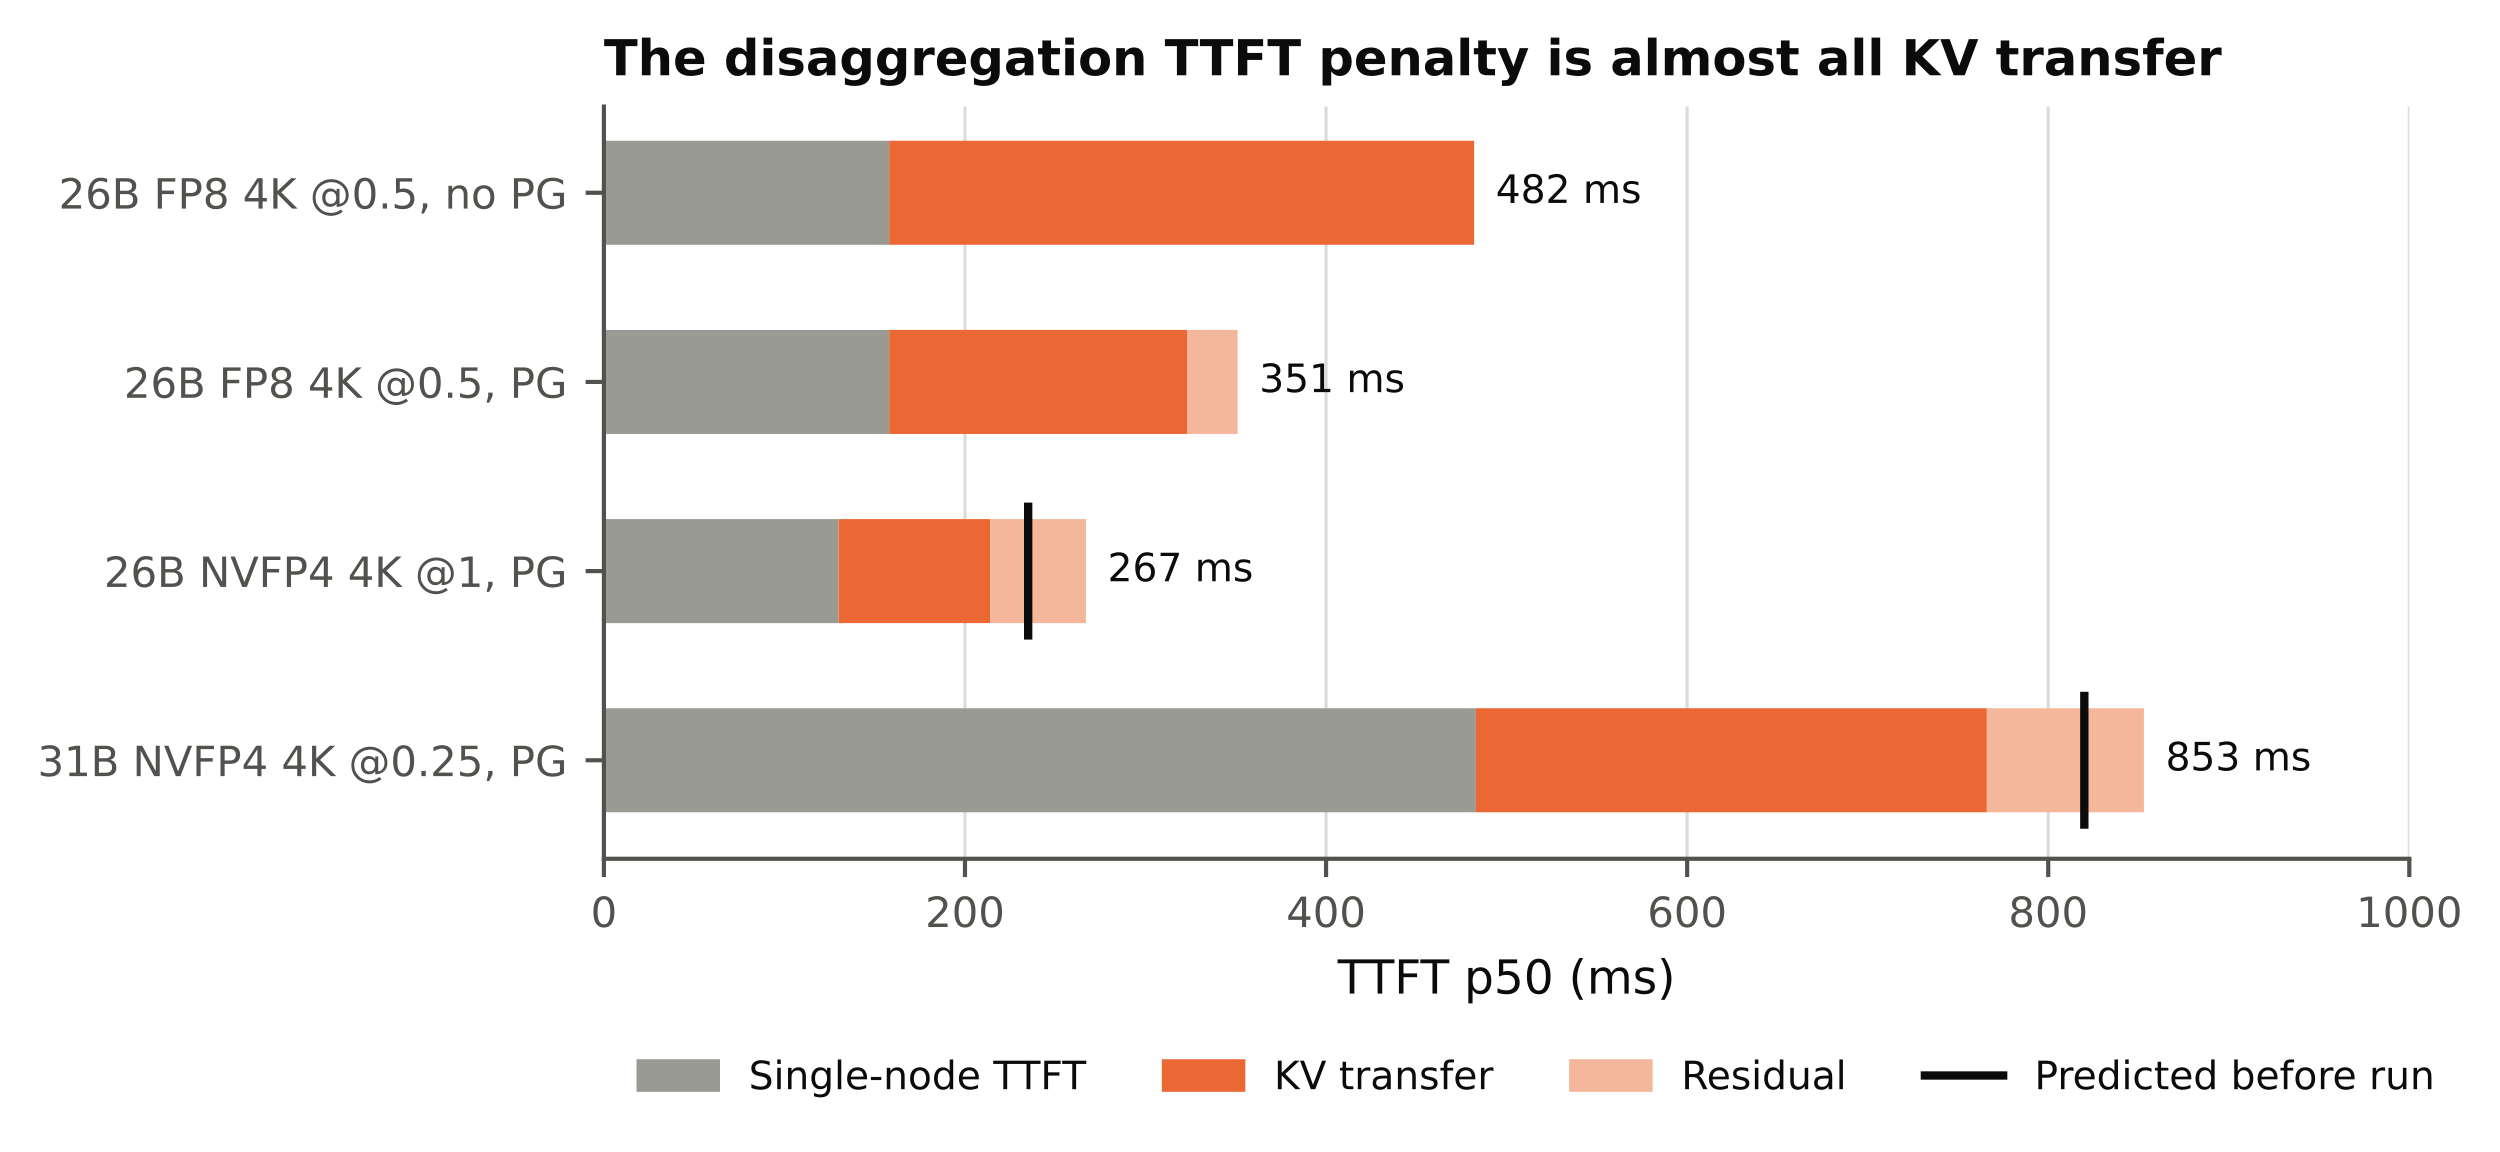
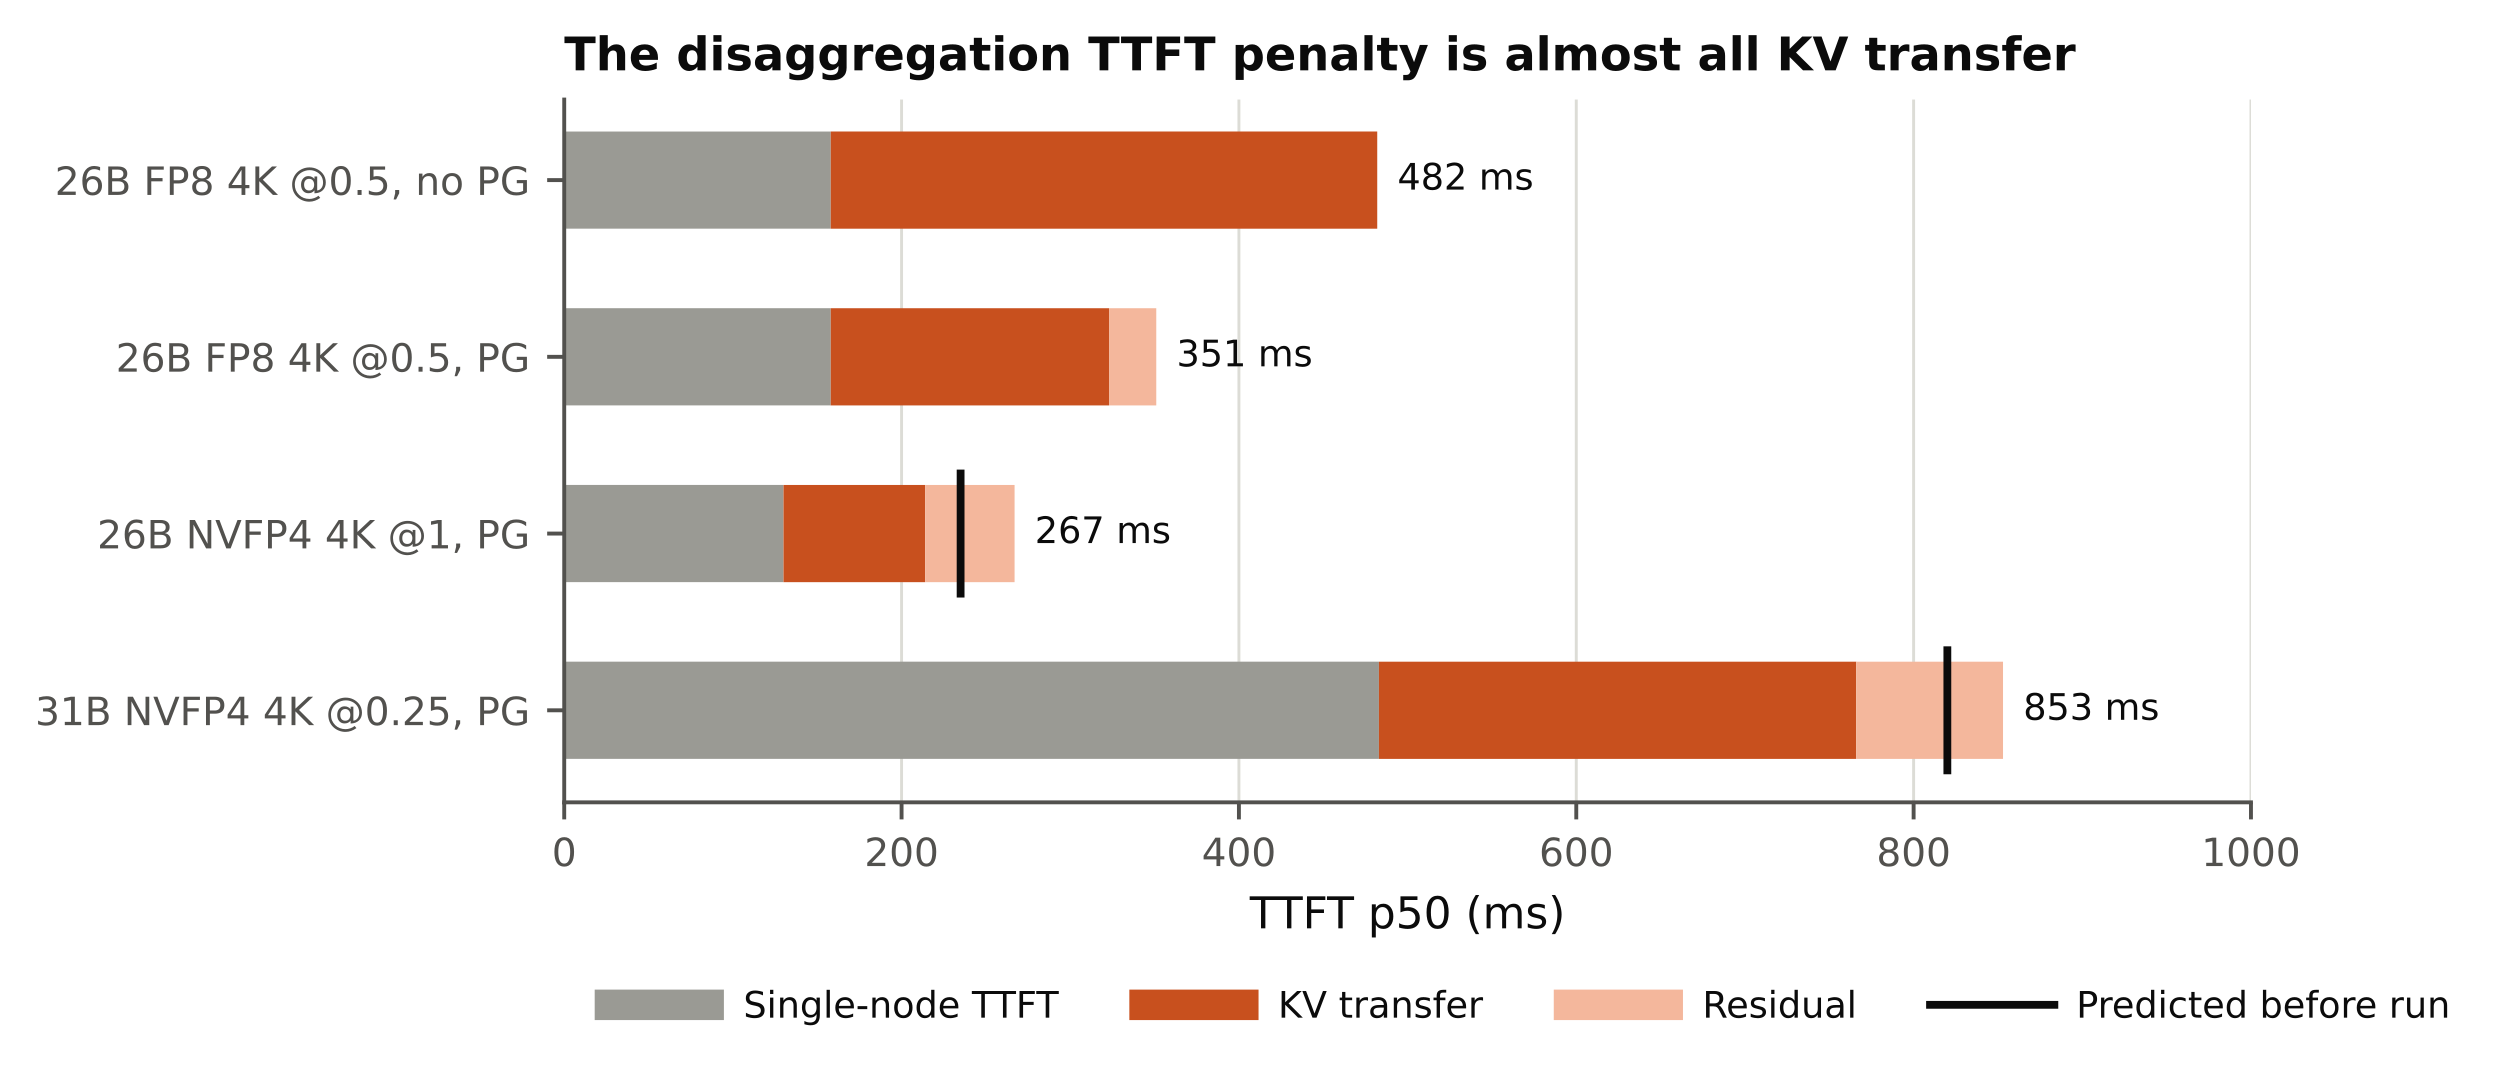
- <svg xmlns="http://www.w3.org/2000/svg" xmlns:xlink="http://www.w3.org/1999/xlink" width="479.065pt" height="220.725pt" viewBox="0 0 479.065 220.725" version="1.1">
+ <svg xmlns="http://www.w3.org/2000/svg" xmlns:xlink="http://www.w3.org/1999/xlink" width="512.763pt" height="220.725pt" viewBox="0 0 512.763 220.725" version="1.1">
  <defs>
    <style type="text/css">*{stroke-linejoin: round; stroke-linecap: butt}</style>
  </defs>
  <g id="figure_1">
    <g id="patch_1">
-       <path d="M 0 220.725  L 479.065 220.725  L 479.065 0  L 0 0  L 0 220.725  z " style="fill: none" />
+       <path d="M 0 220.725  L 512.763 220.725  L 512.763 0  L 0 0  L 0 220.725  z " style="fill: none" />
    </g>
    <g id="axes_1">
      <g id="patch_2">
        <path d="M 115.725 164.563  L 461.685 164.563  L 461.685 20.419  L 115.725 20.419  L 115.725 164.563  z " style="fill: none" />
      </g>
      <g id="matplotlib.axis_1">
        <g id="xtick_1">
          <g id="line2d_1">
-             <path d="M 115.725 164.563  L 115.725 20.419  " clip-path="url(#pfe36db0fba)" style="fill: none; stroke: #dcdcd6; stroke-width: 0.6; stroke-linecap: square" />
+             <path d="M 115.725 164.563  L 115.725 20.419  " clip-path="url(#p13a1f63476)" style="fill: none; stroke: #dcdcd6; stroke-width: 0.6; stroke-linecap: square" />
          </g>
          <g id="line2d_2">
            <defs>
-               <path id="m3819ad3ea7" d="M 0 0  L 0 3.5  " style="stroke: #52514e; stroke-width: 0.8" />
+               <path id="mb42c0a2be0" d="M 0 0  L 0 3.5  " style="stroke: #52514e; stroke-width: 0.8" />
            </defs>
            <g>
-               <use xlink:href="#m3819ad3ea7" x="115.725" y="164.563" style="fill: #52514e; stroke: #52514e; stroke-width: 0.8" />
+               <use xlink:href="#mb42c0a2be0" x="115.725" y="164.563" style="fill: #52514e; stroke: #52514e; stroke-width: 0.8" />
            </g>
          </g>
          <g id="text_1">
            <text style="font-size: 8px; font-family: 'DejaVu Sans', 'Bitstream Vera Sans', 'Computer Modern Sans Serif', 'Lucida Grande', 'Verdana', 'Geneva', 'Lucid', 'Arial', 'Helvetica', 'Avant Garde', sans-serif; text-anchor: middle; fill: #52514e" x="115.725" y="177.641" transform="rotate(-0 115.725 177.6406)">0</text>
          </g>
        </g>
        <g id="xtick_2">
          <g id="line2d_3">
-             <path d="M 184.917 164.563  L 184.917 20.419  " clip-path="url(#pfe36db0fba)" style="fill: none; stroke: #dcdcd6; stroke-width: 0.6; stroke-linecap: square" />
+             <path d="M 184.917 164.563  L 184.917 20.419  " clip-path="url(#p13a1f63476)" style="fill: none; stroke: #dcdcd6; stroke-width: 0.6; stroke-linecap: square" />
          </g>
          <g id="line2d_4">
            <g>
-               <use xlink:href="#m3819ad3ea7" x="184.917" y="164.563" style="fill: #52514e; stroke: #52514e; stroke-width: 0.8" />
+               <use xlink:href="#mb42c0a2be0" x="184.917" y="164.563" style="fill: #52514e; stroke: #52514e; stroke-width: 0.8" />
            </g>
          </g>
          <g id="text_2">
            <text style="font-size: 8px; font-family: 'DejaVu Sans', 'Bitstream Vera Sans', 'Computer Modern Sans Serif', 'Lucida Grande', 'Verdana', 'Geneva', 'Lucid', 'Arial', 'Helvetica', 'Avant Garde', sans-serif; text-anchor: middle; fill: #52514e" x="184.917" y="177.641" transform="rotate(-0 184.917 177.6406)">200</text>
          </g>
        </g>
        <g id="xtick_3">
          <g id="line2d_5">
-             <path d="M 254.109 164.563  L 254.109 20.419  " clip-path="url(#pfe36db0fba)" style="fill: none; stroke: #dcdcd6; stroke-width: 0.6; stroke-linecap: square" />
+             <path d="M 254.109 164.563  L 254.109 20.419  " clip-path="url(#p13a1f63476)" style="fill: none; stroke: #dcdcd6; stroke-width: 0.6; stroke-linecap: square" />
          </g>
          <g id="line2d_6">
            <g>
-               <use xlink:href="#m3819ad3ea7" x="254.109" y="164.563" style="fill: #52514e; stroke: #52514e; stroke-width: 0.8" />
+               <use xlink:href="#mb42c0a2be0" x="254.109" y="164.563" style="fill: #52514e; stroke: #52514e; stroke-width: 0.8" />
            </g>
          </g>
          <g id="text_3">
            <text style="font-size: 8px; font-family: 'DejaVu Sans', 'Bitstream Vera Sans', 'Computer Modern Sans Serif', 'Lucida Grande', 'Verdana', 'Geneva', 'Lucid', 'Arial', 'Helvetica', 'Avant Garde', sans-serif; text-anchor: middle; fill: #52514e" x="254.109" y="177.641" transform="rotate(-0 254.109 177.6406)">400</text>
          </g>
        </g>
        <g id="xtick_4">
          <g id="line2d_7">
-             <path d="M 323.301 164.563  L 323.301 20.419  " clip-path="url(#pfe36db0fba)" style="fill: none; stroke: #dcdcd6; stroke-width: 0.6; stroke-linecap: square" />
+             <path d="M 323.301 164.563  L 323.301 20.419  " clip-path="url(#p13a1f63476)" style="fill: none; stroke: #dcdcd6; stroke-width: 0.6; stroke-linecap: square" />
          </g>
          <g id="line2d_8">
            <g>
-               <use xlink:href="#m3819ad3ea7" x="323.301" y="164.563" style="fill: #52514e; stroke: #52514e; stroke-width: 0.8" />
+               <use xlink:href="#mb42c0a2be0" x="323.301" y="164.563" style="fill: #52514e; stroke: #52514e; stroke-width: 0.8" />
            </g>
          </g>
          <g id="text_4">
            <text style="font-size: 8px; font-family: 'DejaVu Sans', 'Bitstream Vera Sans', 'Computer Modern Sans Serif', 'Lucida Grande', 'Verdana', 'Geneva', 'Lucid', 'Arial', 'Helvetica', 'Avant Garde', sans-serif; text-anchor: middle; fill: #52514e" x="323.301" y="177.641" transform="rotate(-0 323.301 177.6406)">600</text>
          </g>
        </g>
        <g id="xtick_5">
          <g id="line2d_9">
-             <path d="M 392.493 164.563  L 392.493 20.419  " clip-path="url(#pfe36db0fba)" style="fill: none; stroke: #dcdcd6; stroke-width: 0.6; stroke-linecap: square" />
+             <path d="M 392.493 164.563  L 392.493 20.419  " clip-path="url(#p13a1f63476)" style="fill: none; stroke: #dcdcd6; stroke-width: 0.6; stroke-linecap: square" />
          </g>
          <g id="line2d_10">
            <g>
-               <use xlink:href="#m3819ad3ea7" x="392.493" y="164.563" style="fill: #52514e; stroke: #52514e; stroke-width: 0.8" />
+               <use xlink:href="#mb42c0a2be0" x="392.493" y="164.563" style="fill: #52514e; stroke: #52514e; stroke-width: 0.8" />
            </g>
          </g>
          <g id="text_5">
            <text style="font-size: 8px; font-family: 'DejaVu Sans', 'Bitstream Vera Sans', 'Computer Modern Sans Serif', 'Lucida Grande', 'Verdana', 'Geneva', 'Lucid', 'Arial', 'Helvetica', 'Avant Garde', sans-serif; text-anchor: middle; fill: #52514e" x="392.493" y="177.641" transform="rotate(-0 392.493 177.6406)">800</text>
          </g>
        </g>
        <g id="xtick_6">
          <g id="line2d_11">
-             <path d="M 461.685 164.563  L 461.685 20.419  " clip-path="url(#pfe36db0fba)" style="fill: none; stroke: #dcdcd6; stroke-width: 0.6; stroke-linecap: square" />
+             <path d="M 461.685 164.563  L 461.685 20.419  " clip-path="url(#p13a1f63476)" style="fill: none; stroke: #dcdcd6; stroke-width: 0.6; stroke-linecap: square" />
          </g>
          <g id="line2d_12">
            <g>
-               <use xlink:href="#m3819ad3ea7" x="461.685" y="164.563" style="fill: #52514e; stroke: #52514e; stroke-width: 0.8" />
+               <use xlink:href="#mb42c0a2be0" x="461.685" y="164.563" style="fill: #52514e; stroke: #52514e; stroke-width: 0.8" />
            </g>
          </g>
          <g id="text_6">
            <text style="font-size: 8px; font-family: 'DejaVu Sans', 'Bitstream Vera Sans', 'Computer Modern Sans Serif', 'Lucida Grande', 'Verdana', 'Geneva', 'Lucid', 'Arial', 'Helvetica', 'Avant Garde', sans-serif; text-anchor: middle; fill: #52514e" x="461.685" y="177.641" transform="rotate(-0 461.685 177.6406)">1000</text>
          </g>
        </g>
        <g id="text_7">
          <text style="font-size: 9px; font-family: 'DejaVu Sans', 'Bitstream Vera Sans', 'Computer Modern Sans Serif', 'Lucida Grande', 'Verdana', 'Geneva', 'Lucid', 'Arial', 'Helvetica', 'Avant Garde', sans-serif; text-anchor: middle; fill: #0b0b0b" x="288.705" y="190.4" transform="rotate(-0 288.705 190.4004)">TTFT p50 (ms)</text>
        </g>
      </g>
      <g id="matplotlib.axis_2">
        <g id="ytick_1">
          <g id="line2d_13">
            <defs>
-               <path id="mcbf68681e4" d="M 0 0  L -3.5 0  " style="stroke: #52514e; stroke-width: 0.8" />
+               <path id="m9e237a70ac" d="M 0 0  L -3.5 0  " style="stroke: #52514e; stroke-width: 0.8" />
            </defs>
            <g>
-               <use xlink:href="#mcbf68681e4" x="115.725" y="36.939" style="fill: #52514e; stroke: #52514e; stroke-width: 0.8" />
+               <use xlink:href="#m9e237a70ac" x="115.725" y="36.939" style="fill: #52514e; stroke: #52514e; stroke-width: 0.8" />
            </g>
          </g>
          <g id="text_8">
            <text style="font-size: 8px; font-family: 'DejaVu Sans', 'Bitstream Vera Sans', 'Computer Modern Sans Serif', 'Lucida Grande', 'Verdana', 'Geneva', 'Lucid', 'Arial', 'Helvetica', 'Avant Garde', sans-serif; text-anchor: end; fill: #52514e" x="108.725" y="39.978" transform="rotate(-0 108.725 39.97804)">26B FP8 4K @0.5, no PG</text>
          </g>
        </g>
        <g id="ytick_2">
          <g id="line2d_14">
            <g>
-               <use xlink:href="#mcbf68681e4" x="115.725" y="73.188" style="fill: #52514e; stroke: #52514e; stroke-width: 0.8" />
+               <use xlink:href="#m9e237a70ac" x="115.725" y="73.188" style="fill: #52514e; stroke: #52514e; stroke-width: 0.8" />
            </g>
          </g>
          <g id="text_9">
            <text style="font-size: 8px; font-family: 'DejaVu Sans', 'Bitstream Vera Sans', 'Computer Modern Sans Serif', 'Lucida Grande', 'Verdana', 'Geneva', 'Lucid', 'Arial', 'Helvetica', 'Avant Garde', sans-serif; text-anchor: end; fill: #52514e" x="108.725" y="76.227" transform="rotate(-0 108.725 76.22701)">26B FP8 4K @0.5, PG</text>
          </g>
        </g>
        <g id="ytick_3">
          <g id="line2d_15">
            <g>
-               <use xlink:href="#mcbf68681e4" x="115.725" y="109.437" style="fill: #52514e; stroke: #52514e; stroke-width: 0.8" />
+               <use xlink:href="#m9e237a70ac" x="115.725" y="109.437" style="fill: #52514e; stroke: #52514e; stroke-width: 0.8" />
            </g>
          </g>
          <g id="text_10">
            <text style="font-size: 8px; font-family: 'DejaVu Sans', 'Bitstream Vera Sans', 'Computer Modern Sans Serif', 'Lucida Grande', 'Verdana', 'Geneva', 'Lucid', 'Arial', 'Helvetica', 'Avant Garde', sans-serif; text-anchor: end; fill: #52514e" x="108.725" y="112.476" transform="rotate(-0 108.725 112.476)">26B NVFP4 4K @1, PG</text>
          </g>
        </g>
        <g id="ytick_4">
          <g id="line2d_16">
            <g>
-               <use xlink:href="#mcbf68681e4" x="115.725" y="145.686" style="fill: #52514e; stroke: #52514e; stroke-width: 0.8" />
+               <use xlink:href="#m9e237a70ac" x="115.725" y="145.686" style="fill: #52514e; stroke: #52514e; stroke-width: 0.8" />
            </g>
          </g>
          <g id="text_11">
            <text style="font-size: 8px; font-family: 'DejaVu Sans', 'Bitstream Vera Sans', 'Computer Modern Sans Serif', 'Lucida Grande', 'Verdana', 'Geneva', 'Lucid', 'Arial', 'Helvetica', 'Avant Garde', sans-serif; text-anchor: end; fill: #52514e" x="108.725" y="148.725" transform="rotate(-0 108.725 148.7249)">31B NVFP4 4K @0.25, PG</text>
          </g>
        </g>
      </g>
      <g id="patch_3">
-         <path d="M 115.725 46.907  L 170.387 46.907  L 170.387 26.971  L 115.725 26.971  z " clip-path="url(#pfe36db0fba)" style="fill: #9a9a94" />
+         <path d="M 115.725 46.907  L 170.387 46.907  L 170.387 26.971  L 115.725 26.971  z " clip-path="url(#p13a1f63476)" style="fill: #9a9a94" />
      </g>
      <g id="patch_4">
-         <path d="M 170.387 46.907  L 282.478 46.907  L 282.478 26.971  L 170.387 26.971  z " clip-path="url(#pfe36db0fba)" style="fill: #eb6834" />
+         <path d="M 170.387 46.907  L 282.478 46.907  L 282.478 26.971  L 170.387 26.971  z " clip-path="url(#p13a1f63476)" style="fill: #c8501e" />
      </g>
      <g id="patch_5">
-         <path d="M 282.478 46.907  L 282.478 46.907  L 282.478 26.971  L 282.478 26.971  z " clip-path="url(#pfe36db0fba)" style="fill: #f4b79c" />
+         <path d="M 282.478 46.907  L 282.478 46.907  L 282.478 26.971  L 282.478 26.971  z " clip-path="url(#p13a1f63476)" style="fill: #f4b79c" />
      </g>
      <g id="patch_6">
-         <path d="M 115.725 83.156  L 170.387 83.156  L 170.387 63.219  L 115.725 63.219  z " clip-path="url(#pfe36db0fba)" style="fill: #9a9a94" />
+         <path d="M 115.725 83.156  L 170.387 83.156  L 170.387 63.219  L 115.725 63.219  z " clip-path="url(#p13a1f63476)" style="fill: #9a9a94" />
      </g>
      <g id="patch_7">
-         <path d="M 170.387 83.156  L 227.47 83.156  L 227.47 63.219  L 170.387 63.219  z " clip-path="url(#pfe36db0fba)" style="fill: #eb6834" />
+         <path d="M 170.387 83.156  L 227.47 83.156  L 227.47 63.219  L 170.387 63.219  z " clip-path="url(#p13a1f63476)" style="fill: #c8501e" />
      </g>
      <g id="patch_8">
-         <path d="M 227.47 83.156  L 237.157 83.156  L 237.157 63.219  L 227.47 63.219  z " clip-path="url(#pfe36db0fba)" style="fill: #f4b79c" />
+         <path d="M 227.47 83.156  L 237.157 83.156  L 237.157 63.219  L 227.47 63.219  z " clip-path="url(#p13a1f63476)" style="fill: #f4b79c" />
      </g>
      <g id="patch_9">
-         <path d="M 115.725 119.405  L 160.7 119.405  L 160.7 99.468  L 115.725 99.468  z " clip-path="url(#pfe36db0fba)" style="fill: #9a9a94" />
+         <path d="M 115.725 119.405  L 160.7 119.405  L 160.7 99.468  L 115.725 99.468  z " clip-path="url(#p13a1f63476)" style="fill: #9a9a94" />
      </g>
      <g id="patch_10">
-         <path d="M 160.7 119.405  L 189.76 119.405  L 189.76 99.468  L 160.7 99.468  z " clip-path="url(#pfe36db0fba)" style="fill: #eb6834" />
+         <path d="M 160.7 119.405  L 189.76 119.405  L 189.76 99.468  L 160.7 99.468  z " clip-path="url(#p13a1f63476)" style="fill: #c8501e" />
      </g>
      <g id="patch_11">
-         <path d="M 189.76 119.405  L 208.096 119.405  L 208.096 99.468  L 189.76 99.468  z " clip-path="url(#pfe36db0fba)" style="fill: #f4b79c" />
+         <path d="M 189.76 119.405  L 208.096 119.405  L 208.096 99.468  L 189.76 99.468  z " clip-path="url(#p13a1f63476)" style="fill: #f4b79c" />
      </g>
      <g id="patch_12">
-         <path d="M 115.725 155.654  L 282.824 155.654  L 282.824 135.717  L 115.725 135.717  z " clip-path="url(#pfe36db0fba)" style="fill: #9a9a94" />
+         <path d="M 115.725 155.654  L 282.824 155.654  L 282.824 135.717  L 115.725 135.717  z " clip-path="url(#p13a1f63476)" style="fill: #9a9a94" />
      </g>
      <g id="patch_13">
-         <path d="M 282.824 155.654  L 380.73 155.654  L 380.73 135.717  L 282.824 135.717  z " clip-path="url(#pfe36db0fba)" style="fill: #eb6834" />
+         <path d="M 282.824 155.654  L 380.73 155.654  L 380.73 135.717  L 282.824 135.717  z " clip-path="url(#p13a1f63476)" style="fill: #c8501e" />
      </g>
      <g id="patch_14">
-         <path d="M 380.73 155.654  L 410.829 155.654  L 410.829 135.717  L 380.73 135.717  z " clip-path="url(#pfe36db0fba)" style="fill: #f4b79c" />
+         <path d="M 380.73 155.654  L 410.829 155.654  L 410.829 135.717  L 380.73 135.717  z " clip-path="url(#p13a1f63476)" style="fill: #f4b79c" />
      </g>
      <g id="line2d_17">
-         <path d="M 197.026 121.762  L 197.026 97.112  " clip-path="url(#pfe36db0fba)" style="fill: none; stroke: #0b0b0b; stroke-width: 1.6; stroke-linecap: square" />
+         <path d="M 197.026 121.762  L 197.026 97.112  " clip-path="url(#p13a1f63476)" style="fill: none; stroke: #0b0b0b; stroke-width: 1.6; stroke-linecap: square" />
      </g>
      <g id="line2d_18">
-         <path d="M 399.412 158.011  L 399.412 133.361  " clip-path="url(#pfe36db0fba)" style="fill: none; stroke: #0b0b0b; stroke-width: 1.6; stroke-linecap: square" />
+         <path d="M 399.412 158.011  L 399.412 133.361  " clip-path="url(#p13a1f63476)" style="fill: none; stroke: #0b0b0b; stroke-width: 1.6; stroke-linecap: square" />
      </g>
      <g id="patch_15">
        <path d="M 115.725 164.563  L 115.725 20.419  " style="fill: none; stroke: #52514e; stroke-width: 0.8; stroke-linejoin: miter; stroke-linecap: square" />
      </g>
      <g id="patch_16">
        <path d="M 115.725 164.563  L 461.685 164.563  " style="fill: none; stroke: #52514e; stroke-width: 0.8; stroke-linejoin: miter; stroke-linecap: square" />
      </g>
      <g id="text_12">
        <text style="font-size: 7.5px; font-family: 'DejaVu Sans', 'Bitstream Vera Sans', 'Computer Modern Sans Serif', 'Lucida Grande', 'Verdana', 'Geneva', 'Lucid', 'Arial', 'Helvetica', 'Avant Garde', sans-serif; text-anchor: start; fill: #0b0b0b" x="286.629" y="38.887" transform="rotate(-0 286.6292 38.88722)">482 ms</text>
      </g>
      <g id="text_13">
        <text style="font-size: 7.5px; font-family: 'DejaVu Sans', 'Bitstream Vera Sans', 'Computer Modern Sans Serif', 'Lucida Grande', 'Verdana', 'Geneva', 'Lucid', 'Arial', 'Helvetica', 'Avant Garde', sans-serif; text-anchor: start; fill: #0b0b0b" x="241.308" y="75.136" transform="rotate(-0 241.3085 75.13618)">351 ms</text>
      </g>
      <g id="text_14">
        <text style="font-size: 7.5px; font-family: 'DejaVu Sans', 'Bitstream Vera Sans', 'Computer Modern Sans Serif', 'Lucida Grande', 'Verdana', 'Geneva', 'Lucid', 'Arial', 'Helvetica', 'Avant Garde', sans-serif; text-anchor: start; fill: #0b0b0b" x="212.248" y="111.385" transform="rotate(-0 212.2478 111.3851)">267 ms</text>
      </g>
      <g id="text_15">
        <text style="font-size: 7.5px; font-family: 'DejaVu Sans', 'Bitstream Vera Sans', 'Computer Modern Sans Serif', 'Lucida Grande', 'Verdana', 'Geneva', 'Lucid', 'Arial', 'Helvetica', 'Avant Garde', sans-serif; text-anchor: start; fill: #0b0b0b" x="414.98" y="147.634" transform="rotate(-0 414.9804 147.6341)">853 ms</text>
      </g>
      <g id="text_16">
        <text style="font-weight: 700; font-size: 9.5px; font-family: 'DejaVu Sans', 'Bitstream Vera Sans', 'Computer Modern Sans Serif', 'Lucida Grande', 'Verdana', 'Geneva', 'Lucid', 'Arial', 'Helvetica', 'Avant Garde', sans-serif; text-anchor: start; fill: #0b0b0b" x="115.725" y="14.419" transform="rotate(-0 115.725 14.41852)">The disaggregation TTFT penalty is almost all KV transfer</text>
      </g>
      <g id="legend_1">
        <g id="patch_17">
-           <path d="M 122.475 208.723  L 137.475 208.723  L 137.475 203.473  L 122.475 203.473  z " style="fill: #9a9a94; stroke: #9a9a94; stroke-linejoin: miter" />
+           <path d="M 122.475 208.723  L 147.975 208.723  L 147.975 203.473  L 122.475 203.473  z " style="fill: #9a9a94; stroke: #9a9a94; stroke-linejoin: miter" />
        </g>
        <g id="text_17">
-           <text style="font-size: 7.5px; font-family: 'DejaVu Sans', 'Bitstream Vera Sans', 'Computer Modern Sans Serif', 'Lucida Grande', 'Verdana', 'Geneva', 'Lucid', 'Arial', 'Helvetica', 'Avant Garde', sans-serif; text-anchor: start; fill: #0b0b0b" x="143.475" y="208.723" transform="rotate(-0 143.475 208.723)">Single-node TTFT</text>
+           <text style="font-size: 7.5px; font-family: 'DejaVu Sans', 'Bitstream Vera Sans', 'Computer Modern Sans Serif', 'Lucida Grande', 'Verdana', 'Geneva', 'Lucid', 'Arial', 'Helvetica', 'Avant Garde', sans-serif; text-anchor: start; fill: #0b0b0b" x="152.475" y="208.723" transform="rotate(-0 152.475 208.723)">Single-node TTFT</text>
        </g>
        <g id="patch_18">
-           <path d="M 223.134 208.723  L 238.134 208.723  L 238.134 203.473  L 223.134 203.473  z " style="fill: #eb6834; stroke: #eb6834; stroke-linejoin: miter" />
+           <path d="M 232.134 208.723  L 257.634 208.723  L 257.634 203.473  L 232.134 203.473  z " style="fill: #c8501e; stroke: #c8501e; stroke-linejoin: miter" />
        </g>
        <g id="text_18">
-           <text style="font-size: 7.5px; font-family: 'DejaVu Sans', 'Bitstream Vera Sans', 'Computer Modern Sans Serif', 'Lucida Grande', 'Verdana', 'Geneva', 'Lucid', 'Arial', 'Helvetica', 'Avant Garde', sans-serif; text-anchor: start; fill: #0b0b0b" x="244.134" y="208.723" transform="rotate(-0 244.1344 208.723)">KV transfer</text>
+           <text style="font-size: 7.5px; font-family: 'DejaVu Sans', 'Bitstream Vera Sans', 'Computer Modern Sans Serif', 'Lucida Grande', 'Verdana', 'Geneva', 'Lucid', 'Arial', 'Helvetica', 'Avant Garde', sans-serif; text-anchor: start; fill: #0b0b0b" x="262.134" y="208.723" transform="rotate(-0 262.1344 208.723)">KV transfer</text>
        </g>
        <g id="patch_19">
-           <path d="M 301.185 208.723  L 316.185 208.723  L 316.185 203.473  L 301.185 203.473  z " style="fill: #f4b79c; stroke: #f4b79c; stroke-linejoin: miter" />
+           <path d="M 319.185 208.723  L 344.685 208.723  L 344.685 203.473  L 319.185 203.473  z " style="fill: #f4b79c; stroke: #f4b79c; stroke-linejoin: miter" />
        </g>
        <g id="text_19">
-           <text style="font-size: 7.5px; font-family: 'DejaVu Sans', 'Bitstream Vera Sans', 'Computer Modern Sans Serif', 'Lucida Grande', 'Verdana', 'Geneva', 'Lucid', 'Arial', 'Helvetica', 'Avant Garde', sans-serif; text-anchor: start; fill: #0b0b0b" x="322.185" y="208.723" transform="rotate(-0 322.1848 208.723)">Residual</text>
+           <text style="font-size: 7.5px; font-family: 'DejaVu Sans', 'Bitstream Vera Sans', 'Computer Modern Sans Serif', 'Lucida Grande', 'Verdana', 'Geneva', 'Lucid', 'Arial', 'Helvetica', 'Avant Garde', sans-serif; text-anchor: start; fill: #0b0b0b" x="349.185" y="208.723" transform="rotate(-0 349.1848 208.723)">Residual</text>
        </g>
        <g id="line2d_19">
-           <path d="M 368.859 206.098  L 376.359 206.098  L 383.859 206.098  " style="fill: none; stroke: #0b0b0b; stroke-width: 1.6; stroke-linecap: square" />
+           <path d="M 395.859 206.098  L 408.609 206.098  L 421.359 206.098  " style="fill: none; stroke: #0b0b0b; stroke-width: 1.6; stroke-linecap: square" />
        </g>
        <g id="text_20">
-           <text style="font-size: 7.5px; font-family: 'DejaVu Sans', 'Bitstream Vera Sans', 'Computer Modern Sans Serif', 'Lucida Grande', 'Verdana', 'Geneva', 'Lucid', 'Arial', 'Helvetica', 'Avant Garde', sans-serif; text-anchor: start; fill: #0b0b0b" x="389.859" y="208.723" transform="rotate(-0 389.8594 208.723)">Predicted before run</text>
+           <text style="font-size: 7.5px; font-family: 'DejaVu Sans', 'Bitstream Vera Sans', 'Computer Modern Sans Serif', 'Lucida Grande', 'Verdana', 'Geneva', 'Lucid', 'Arial', 'Helvetica', 'Avant Garde', sans-serif; text-anchor: start; fill: #0b0b0b" x="425.859" y="208.723" transform="rotate(-0 425.8594 208.723)">Predicted before run</text>
        </g>
      </g>
    </g>
  </g>
  <defs>
-     <clipPath id="pfe36db0fba">
+     <clipPath id="p13a1f63476">
      <rect x="115.725" y="20.419" width="345.96" height="144.144" />
    </clipPath>
  </defs>
</svg>
